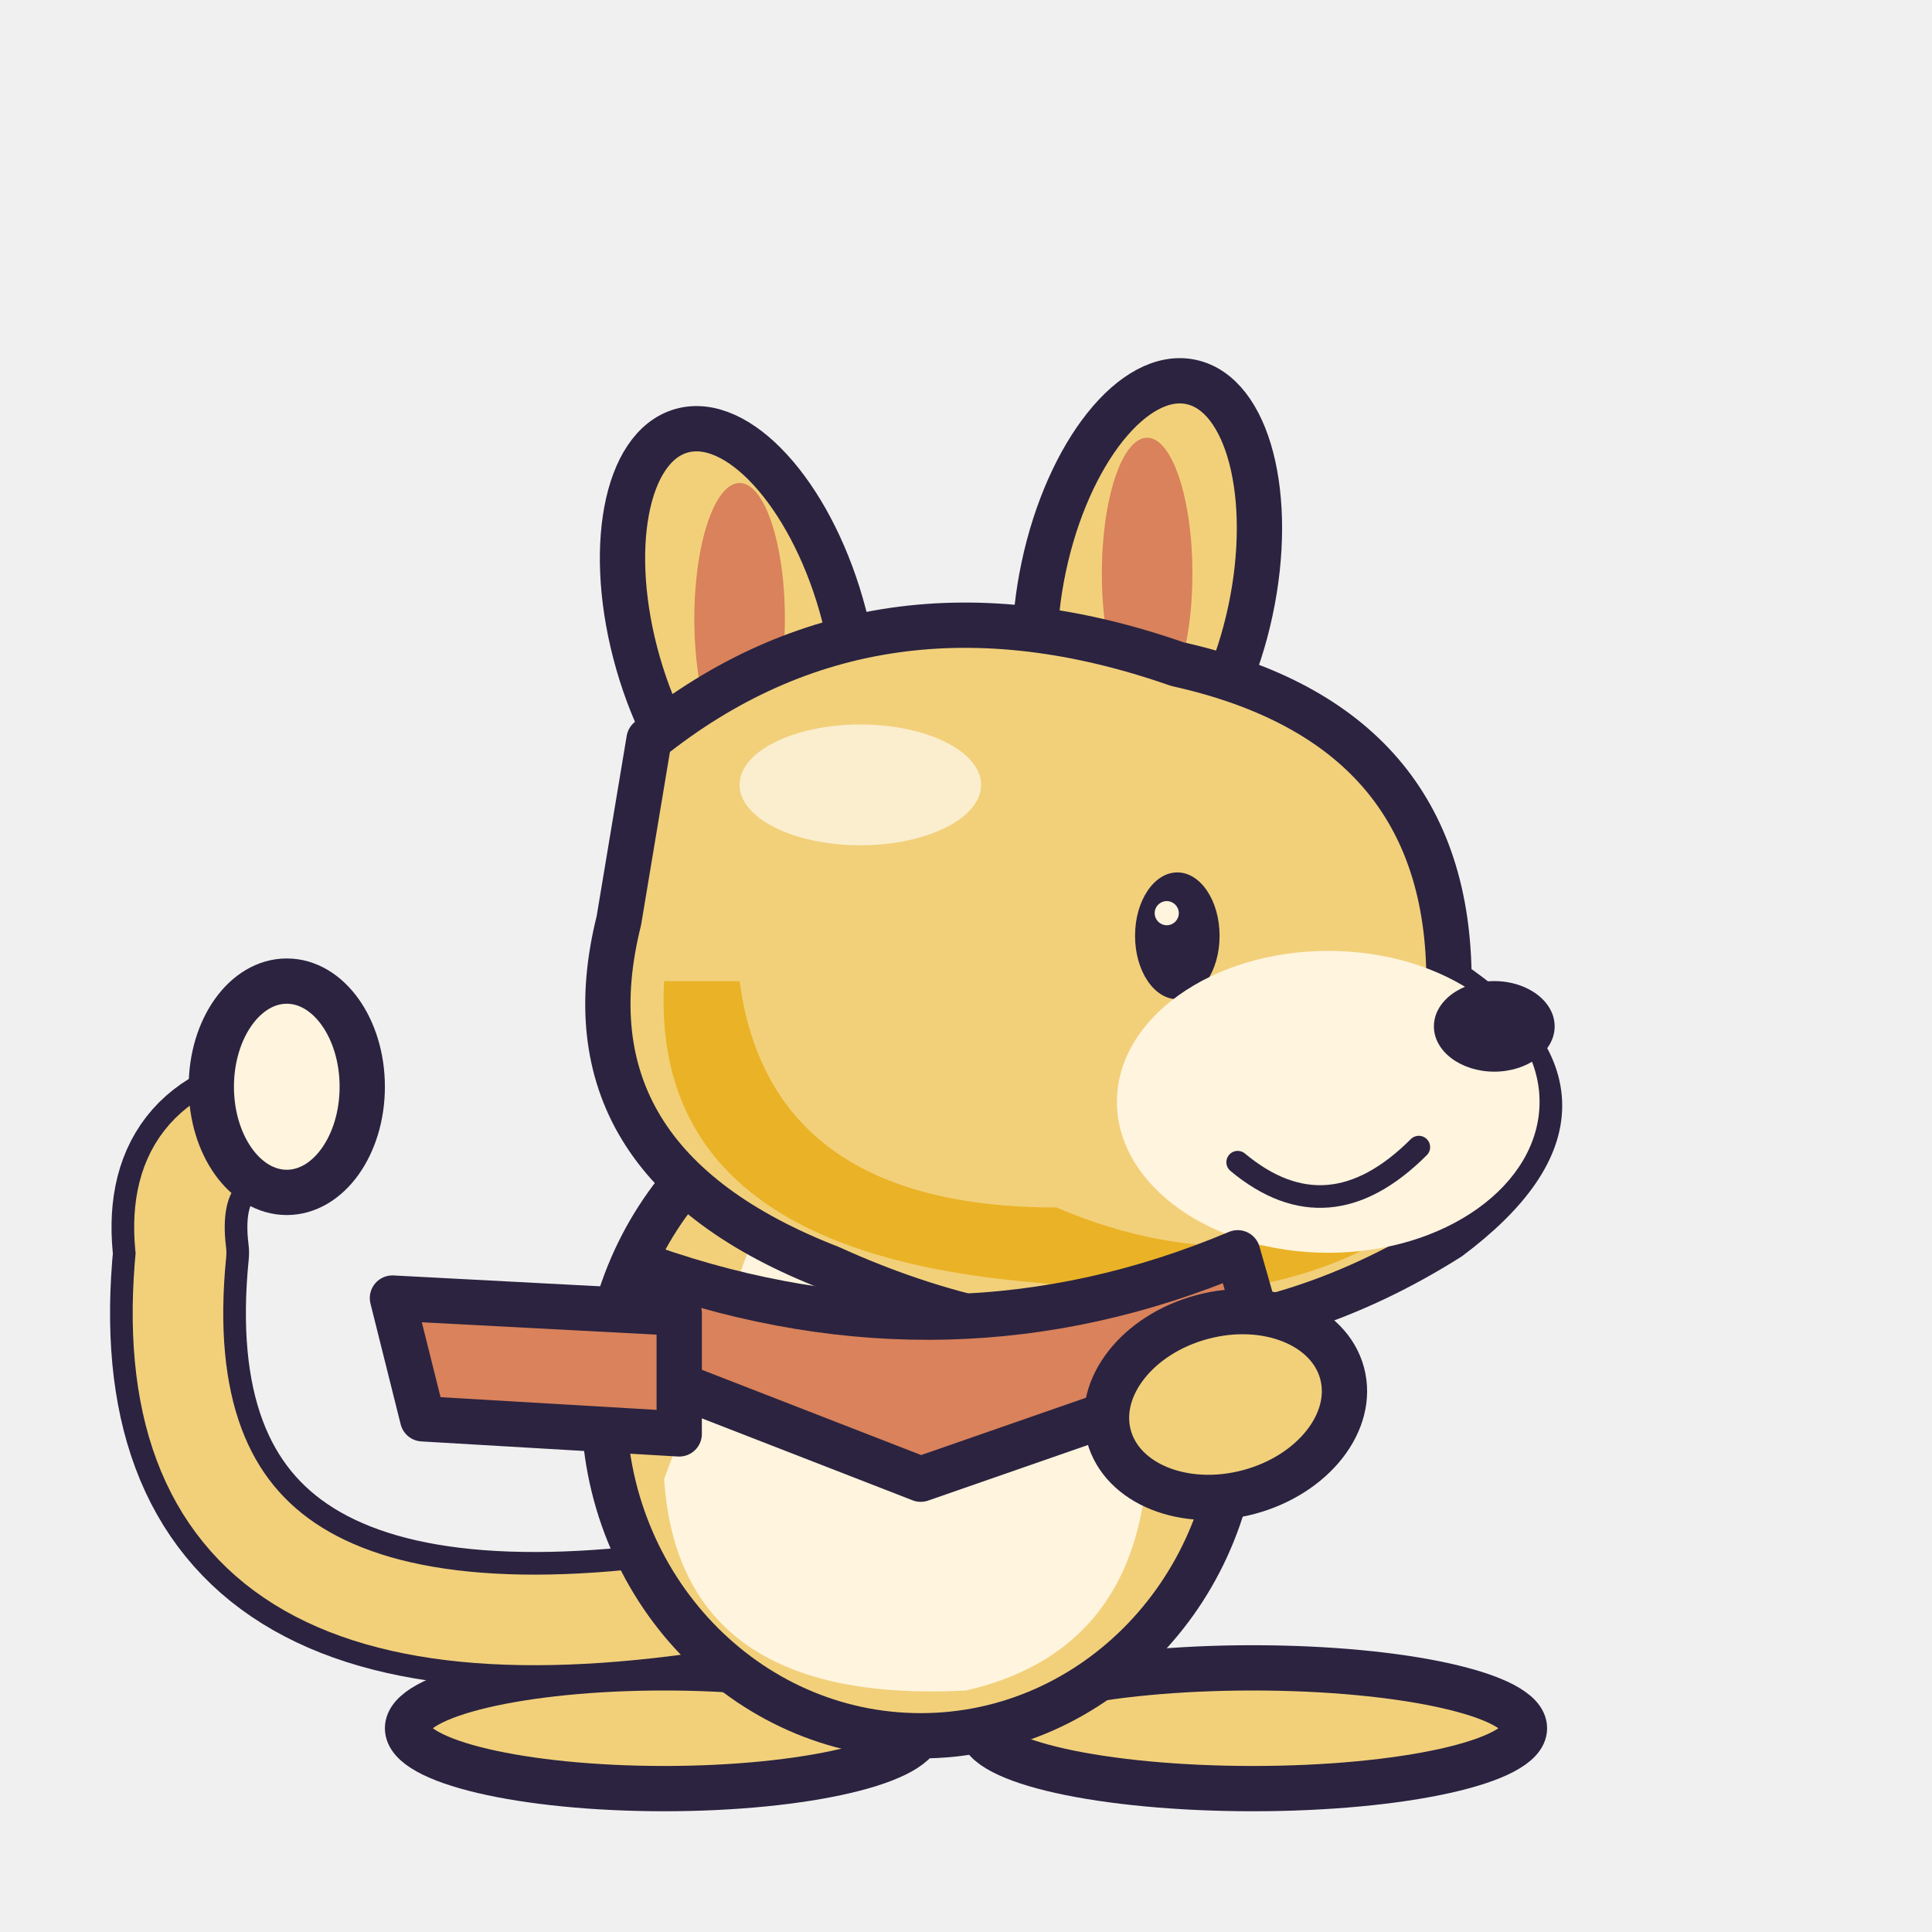
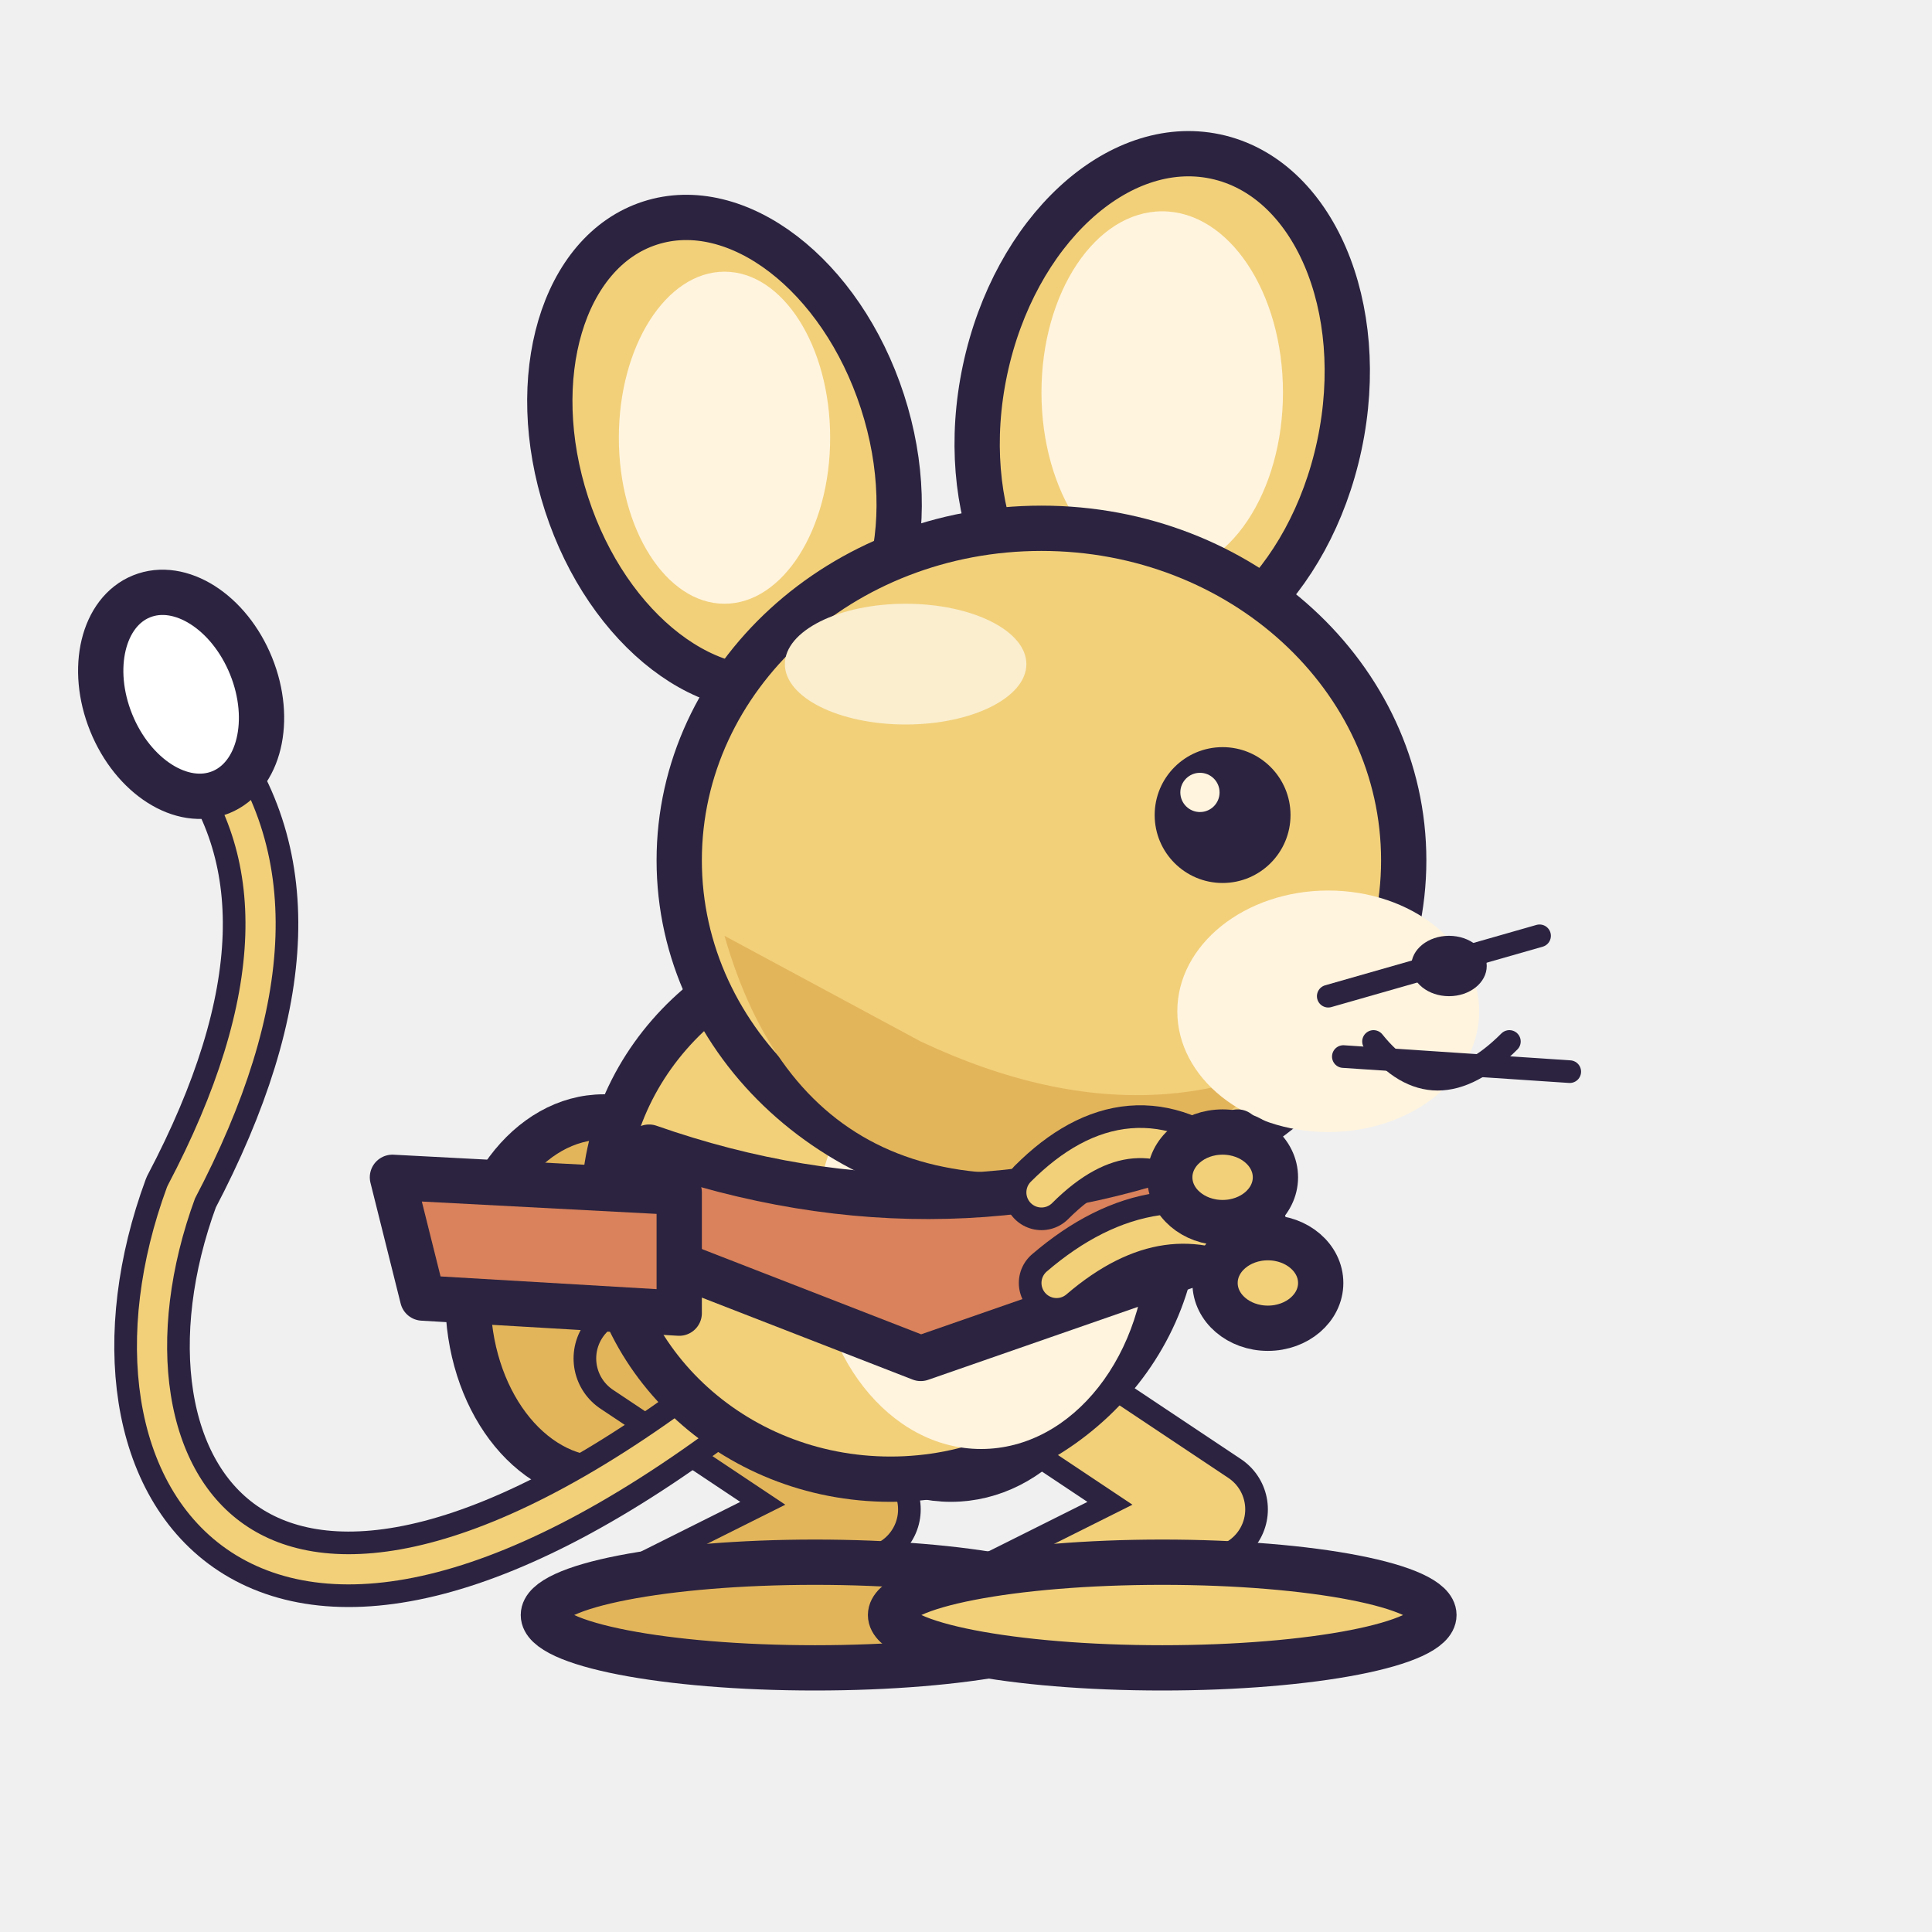
<svg xmlns="http://www.w3.org/2000/svg" version="1.1" viewBox="0 0 128 128" fill="none" stroke="#2B2340" stroke-width="3" stroke-linecap="round" stroke-linejoin="round">
  <g id="feet">
-     <ellipse cx="44" cy="114.5" rx="17" ry="4" fill="#F2D07A" />
-     <ellipse cx="83" cy="114.5" rx="18" ry="4" fill="#F2D07A" />
+     <g transform="translate(0 -8)">
+       <ellipse cx="40" cy="94" rx="9" ry="12" fill="#E3B55B" />
+       <path d="M42 98L57 108L43 115" fill="none" stroke="#2B2340" stroke-width="8" />
+       <path d="M42 98L57 108L43 115" fill="none" stroke="#E3B55B" stroke-width="5" />
+       <ellipse cx="54" cy="115" rx="18" ry="3.5" fill="#E3B55B" />
+       <ellipse cx="63" cy="94" rx="10" ry="12" fill="#F2D07A" />
+       <path d="M65 98L80 108L66 115" fill="none" stroke="#2B2340" stroke-width="8" />
+       <path d="M65 98L80 108L66 115" fill="none" stroke="#F2D07A" stroke-width="5" />
+       <ellipse cx="77" cy="115" rx="18" ry="3.5" fill="#F2D07A" />
+     </g>
  </g>
-   <g id="pose" transform="translate(0 0)">
+   <g id="pose" transform="translate(0 -8)">
    <g id="tail">
-       <path d="M49 106Q9 113 12 83Q11 75 19 74" fill="none" stroke="#2B2340" stroke-width="9" />
-       <path d="M49 106Q9 113 12 83Q11 75 19 74" fill="none" stroke="#F2D07A" stroke-width="6" />
-       <ellipse cx="19" cy="72" rx="5" ry="7" fill="#FFF4DE" />
+       <path d="M49 100C17 125 5 106 12 87Q22 68 13 57" fill="none" stroke="#2B2340" stroke-width="5" />
+       <path d="M49 100C17 125 5 106 12 87Q22 68 13 57" fill="none" stroke="#F2D07A" stroke-width="2" />
+       <ellipse cx="12" cy="54" rx="5" ry="7" fill="#FFFFFF" transform="rotate(-22 12 54)" />
    </g>
    <g id="body">
-       <ellipse cx="61" cy="93" rx="21" ry="22" fill="#F2D07A" />
-       <path d="M51 79Q70 76 76 93Q77 109 64 112Q45 113 44 98Z" fill="#FFF4DE" stroke="none" />
+       <ellipse cx="59" cy="88" rx="19" ry="18" fill="#F2D07A" />
+       <ellipse cx="65" cy="90" rx="11" ry="14" fill="#FFF4DE" stroke="none" />
    </g>
    <g id="head">
-       <ellipse cx="49" cy="42" rx="7" ry="14" fill="#F2D07A" transform="rotate(-16 49 42)" />
-       <ellipse cx="76" cy="39" rx="7" ry="14" fill="#F2D07A" transform="rotate(12 76 39)" />
-       <ellipse cx="49" cy="41" rx="3" ry="9" fill="#D9825B" stroke="none" />
-       <ellipse cx="76" cy="38" rx="3" ry="9" fill="#D9825B" stroke="none" />
-       <path d="M43 49Q58 37 78 44Q96 48 96 65Q108 73 96 82Q77 94 55 84Q37 77 41 61Z" fill="#F2D07A" />
-       <path d="M44 65Q43 83 69 85Q87 88 97 78Q84 86 70 80Q51 80 49 65Z" fill="#EAB226" stroke="none" />
-       <ellipse cx="57" cy="52" rx="8" ry="4" fill="#FAEECE" stroke="none" />
-       <ellipse cx="78" cy="62" rx="2.8" ry="4.2" fill="#2B2340" stroke="none" />
-       <ellipse cx="77.3" cy="60.5" rx="0.8" ry="0.8" fill="#FFF4DE" stroke="none" />
-       <ellipse cx="88" cy="73" rx="14" ry="10" fill="#FFF4DE" stroke="none" />
-       <ellipse cx="99" cy="68" rx="4" ry="3" fill="#2B2340" stroke="none" />
-       <path d="M82 77Q88 82 94 76" fill="none" stroke="#2B2340" stroke-width="1.5" />
+       <ellipse cx="48" cy="38" rx="11" ry="16" fill="#F2D07A" transform="rotate(-18 48 38)" />
+       <ellipse cx="77" cy="35" rx="12" ry="17" fill="#F2D07A" transform="rotate(12 77 35)" />
+       <ellipse cx="48" cy="37" rx="7" ry="11" fill="#FFF4DE" stroke="none" />
+       <ellipse cx="77" cy="34" rx="8" ry="12" fill="#FFF4DE" stroke="none" />
+       <ellipse cx="69" cy="65" rx="24" ry="22" fill="#F2D07A" />
+       <path d="M48 70Q54 91 78 84L91 75Q78 85 61 77Z" fill="#E3B55B" stroke="none" />
+       <ellipse cx="60" cy="52" rx="8" ry="4" fill="#FAEECE" stroke="none" />
+       <ellipse cx="88" cy="75" rx="10" ry="8" fill="#FFF4DE" stroke="none" />
+       <ellipse cx="81" cy="62" rx="4.5" ry="4.5" fill="#2B2340" stroke="none" />
+       <ellipse cx="79.5" cy="60.5" rx="1.3" ry="1.3" fill="#FFF4DE" stroke="none" />
+       <ellipse cx="96" cy="72" rx="2.5" ry="2" fill="#2B2340" stroke="none" />
+       <path d="M91 77Q95 82 100 77" fill="none" stroke="#2B2340" stroke-width="1.5" />
+       <path d="M88 74L102 70M89 78L104 79" fill="none" stroke="#2B2340" stroke-width="1.5" />
    </g>
    <g id="clothing">
      <path d="M43 84Q63 91 82 83L84 90L61 98L43 91Z" fill="#D9825B" />
      <path d="M45 87L26 86L28 94L45 95Z" fill="#D9825B" />
    </g>
    <g id="headwear" />
-     <g id="arm" transform="rotate(-15 77 89)">
-       <ellipse cx="80" cy="94" rx="8" ry="6" fill="#F2D07A" />
+     <g id="arm">
+       <path d="M69 87Q75 81 81 86M70 93Q77 87 84 91" fill="none" stroke="#2B2340" stroke-width="5" />
+       <path d="M69 87Q75 81 81 86M70 93Q77 87 84 91" fill="none" stroke="#F2D07A" stroke-width="2" />
+       <ellipse cx="81" cy="86" rx="3.5" ry="3" fill="#F2D07A" />
+       <ellipse cx="84" cy="93" rx="3.5" ry="3" fill="#F2D07A" />
    </g>
  </g>
</svg>
